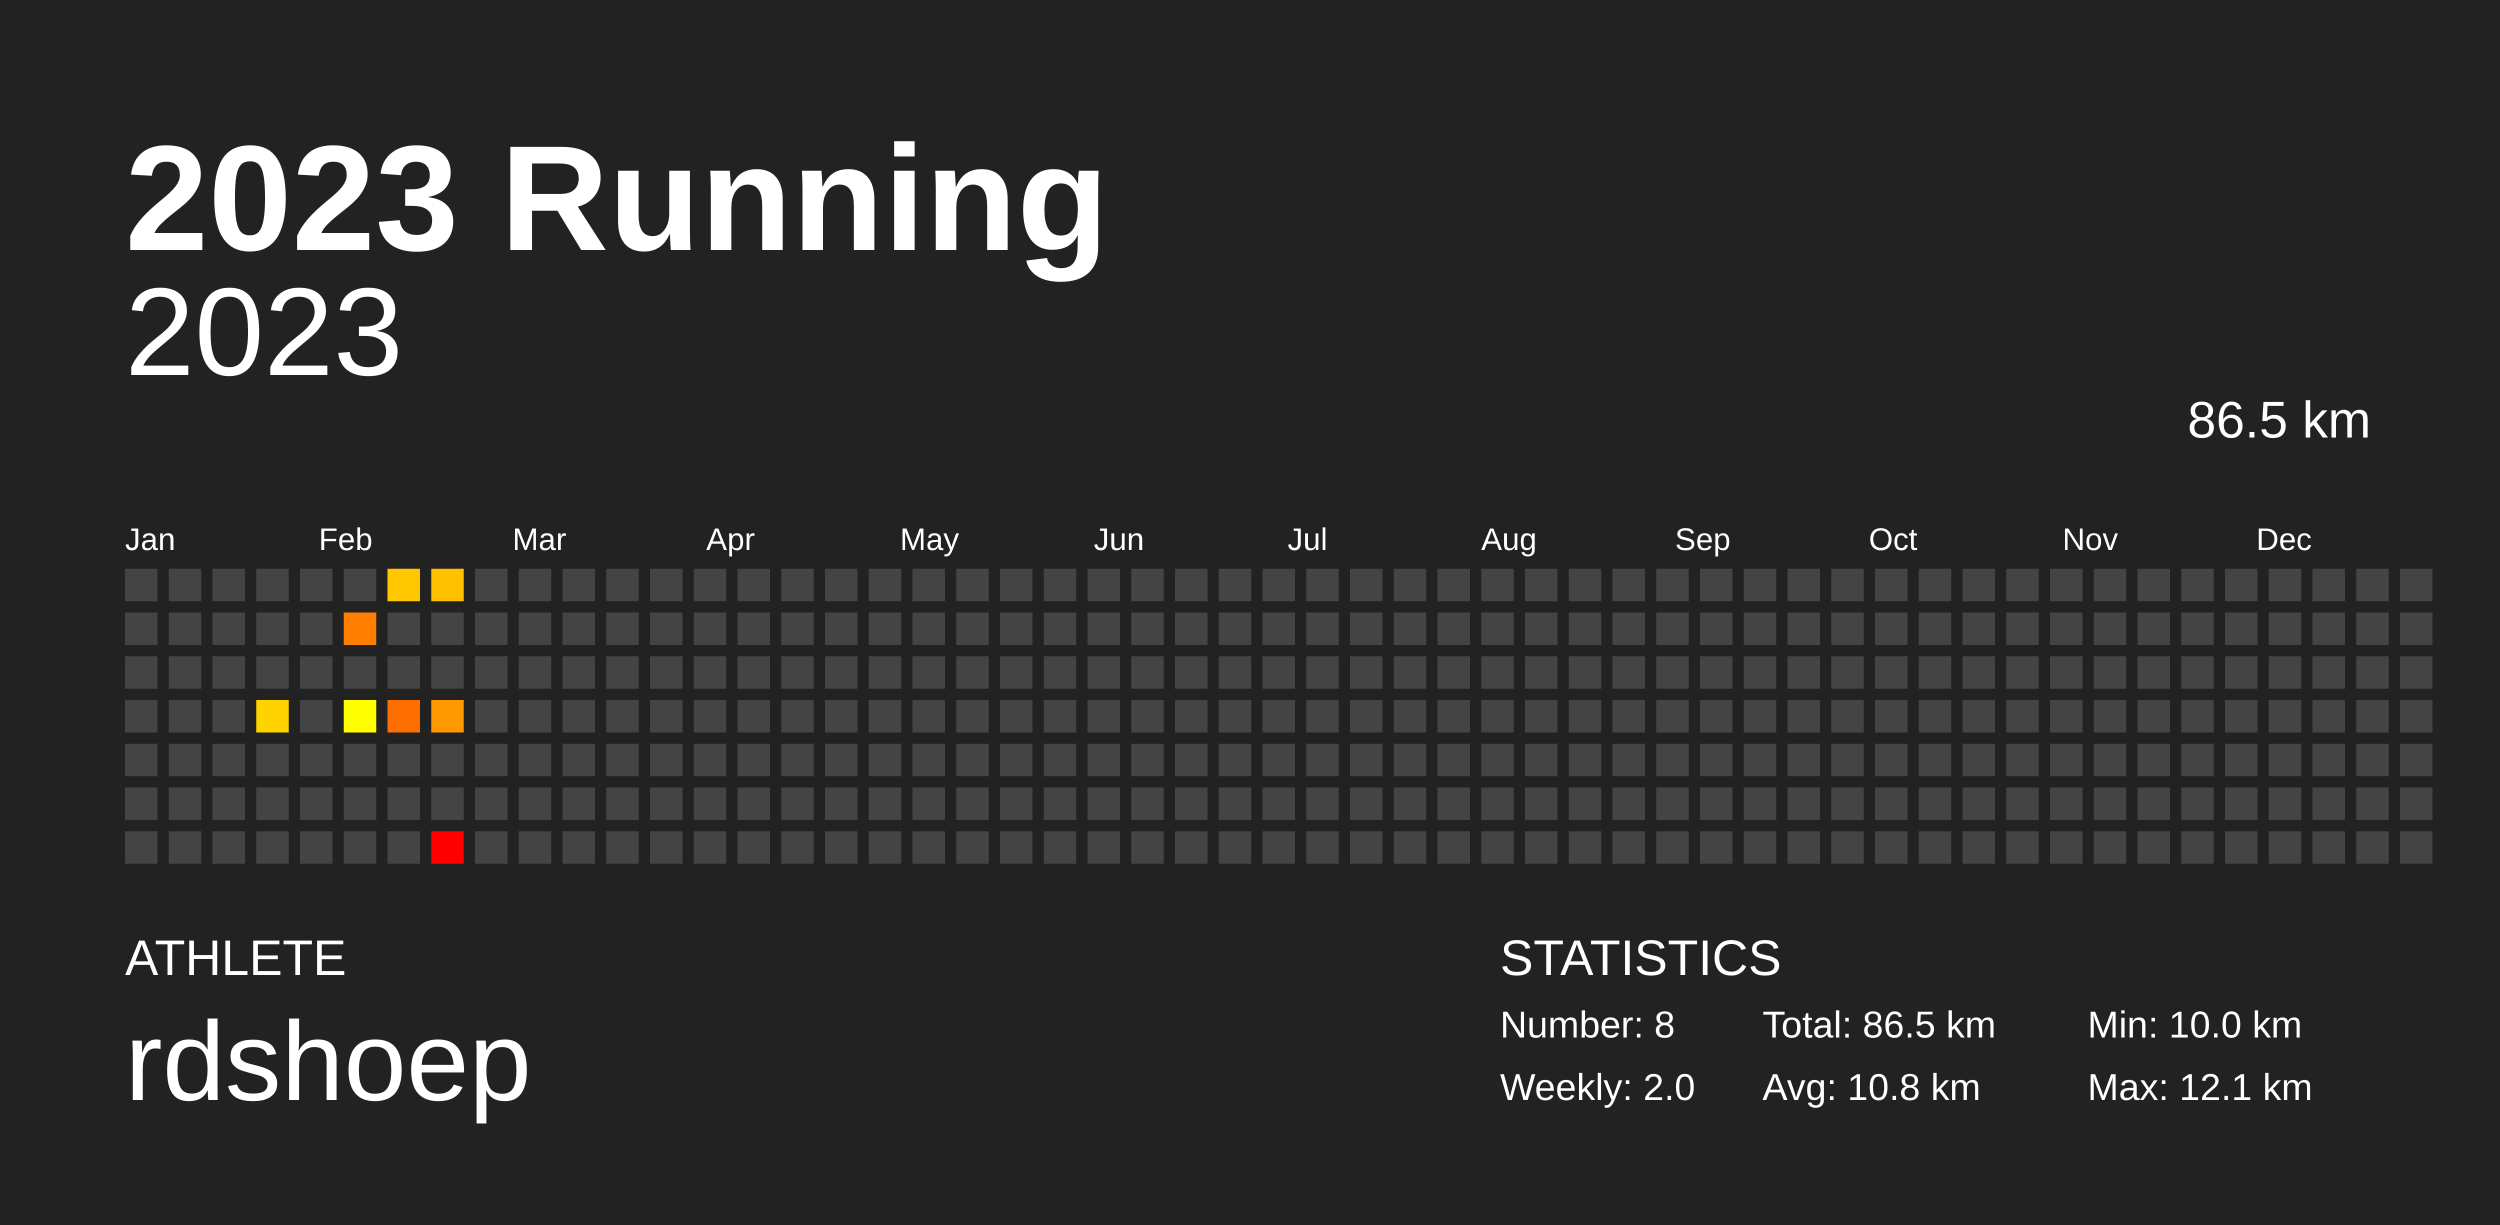
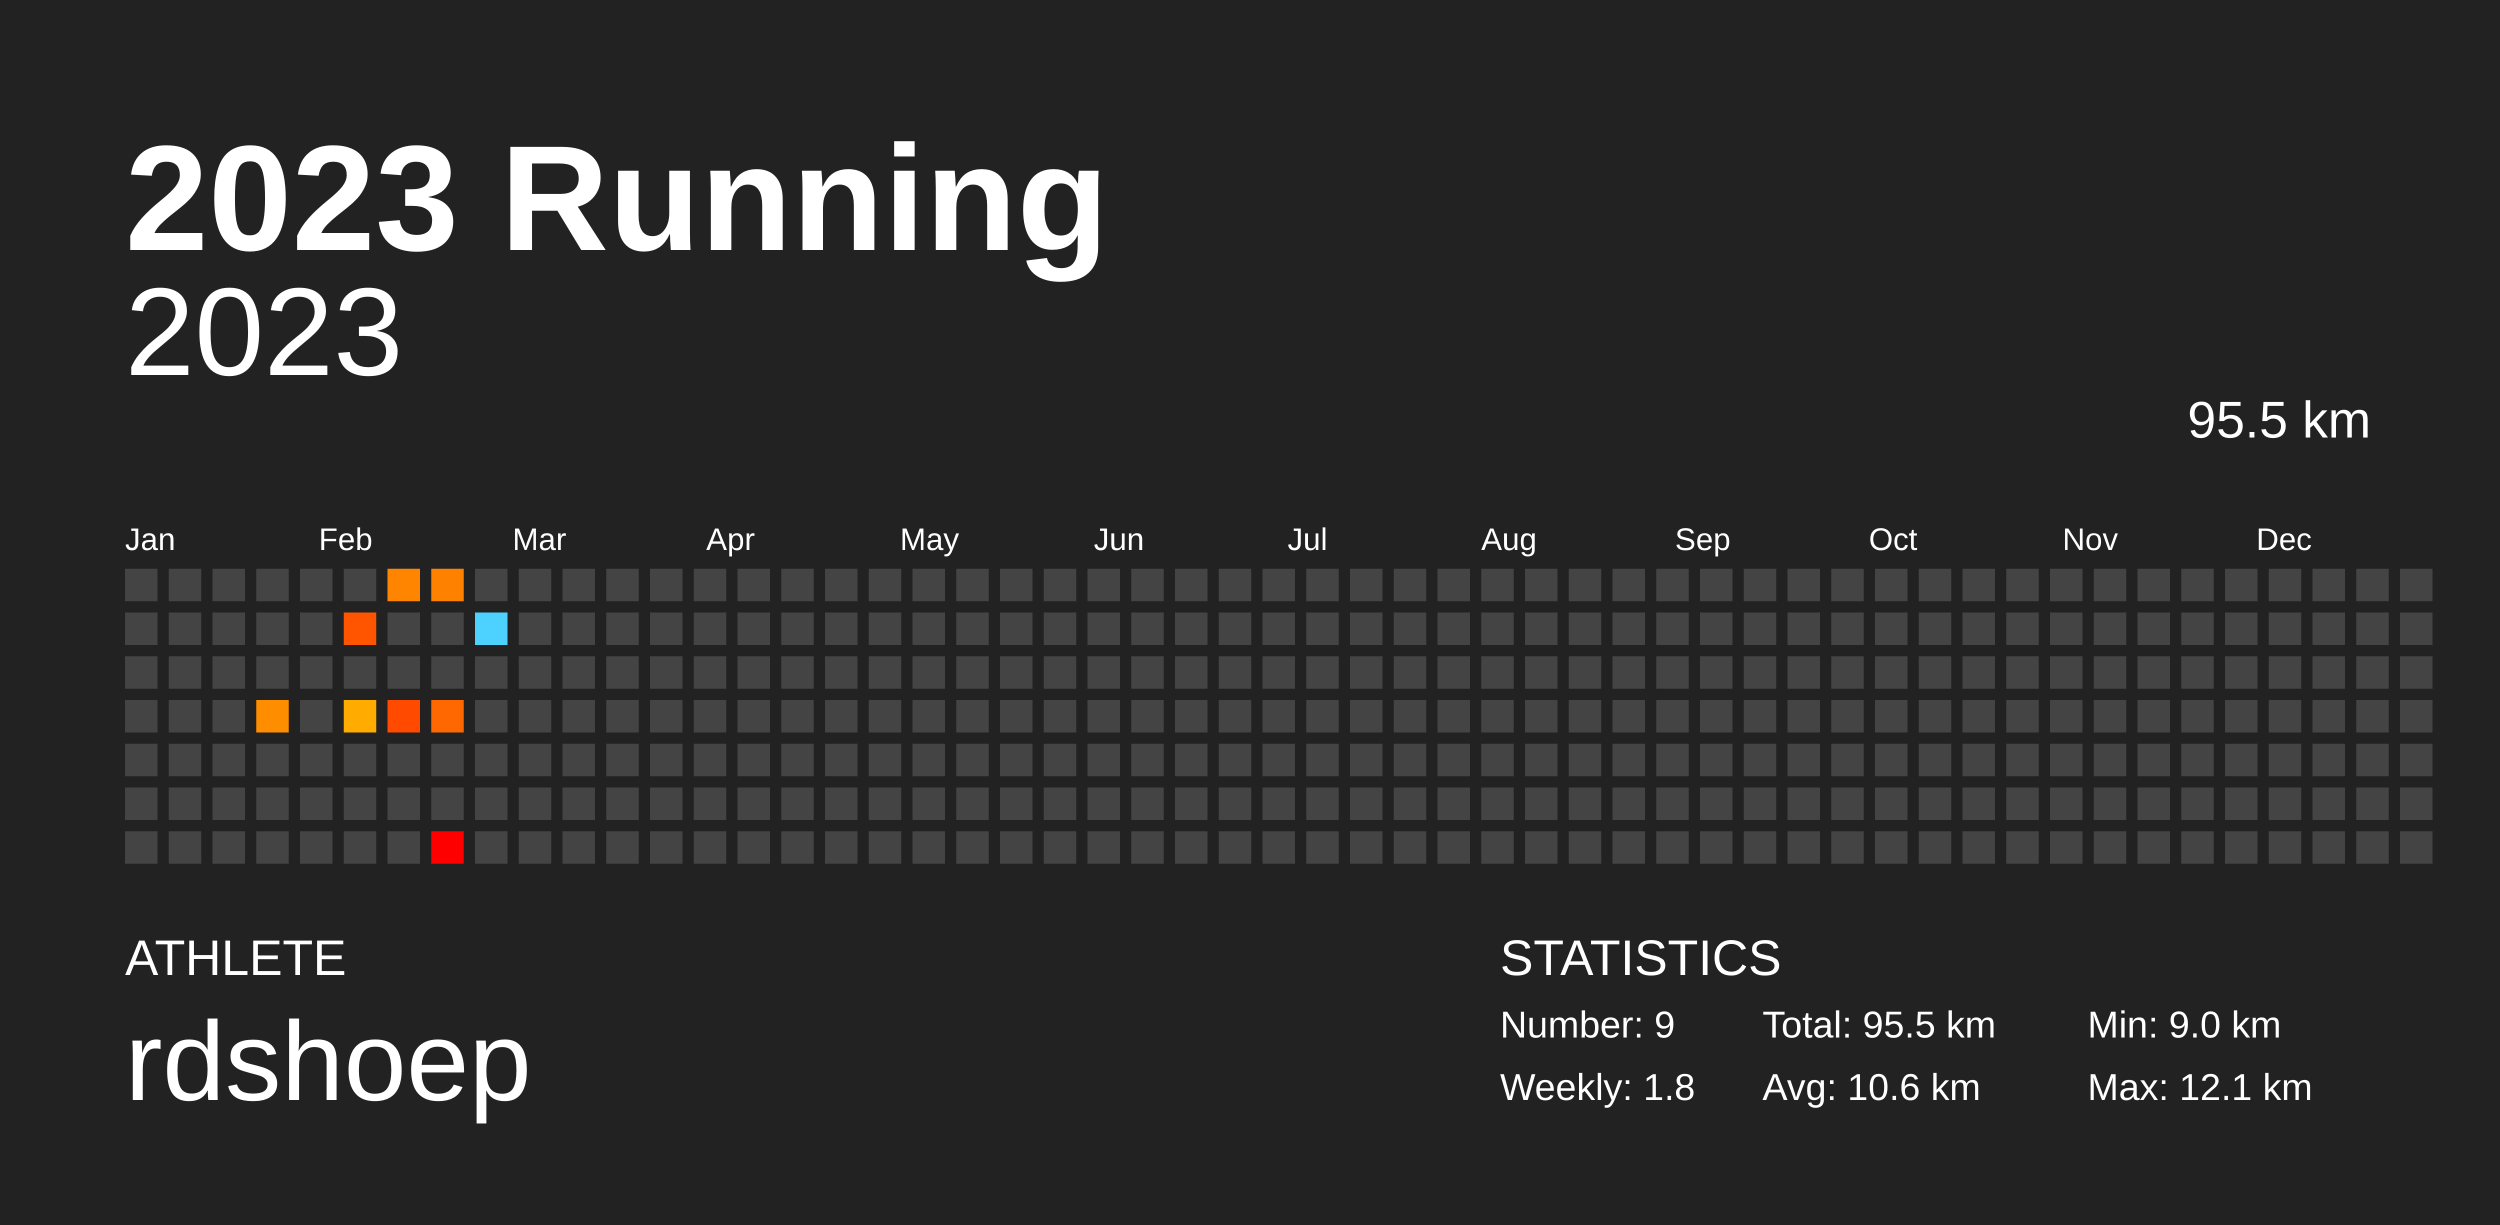
<svg xmlns="http://www.w3.org/2000/svg" baseProfile="full" height="98mm" version="1.1" viewBox="0,0,200,98" width="200mm">
  <defs />
  <rect fill="#222222" height="98" width="200" x="0" y="0" />
  <text fill="#FFFFFF" style="font-size:12px; font-family:Arial; font-weight:bold;" x="10" y="20">2023 Running</text>
  <text fill="#FFFFFF" style="font-size:4px; font-family:Arial" x="10" y="78">ATHLETE</text>
  <text fill="#FFFFFF" style="font-size:9px; font-family:Arial" x="10" y="88">rdshoep</text>
  <text fill="#FFFFFF" style="font-size:4px; font-family:Arial" x="120" y="78">STATISTICS</text>
-   <text fill="#FFFFFF" style="font-size:3px; font-family:Arial" x="120" y="83">Number: 8</text>
-   <text fill="#FFFFFF" style="font-size:3px; font-family:Arial" x="120" y="88">Weekly: 2.0</text>
-   <text fill="#FFFFFF" style="font-size:3px; font-family:Arial" x="141" y="83">Total: 86.5 km</text>
-   <text fill="#FFFFFF" style="font-size:3px; font-family:Arial" x="141" y="88">Avg: 10.8 km</text>
-   <text fill="#FFFFFF" style="font-size:3px; font-family:Arial" x="167" y="83">Min: 10.0 km</text>
+   <text fill="#FFFFFF" style="font-size:3px; font-family:Arial" x="120" y="83">Number: 9</text>
+   <text fill="#FFFFFF" style="font-size:3px; font-family:Arial" x="120" y="88">Weekly: 1.8</text>
+   <text fill="#FFFFFF" style="font-size:3px; font-family:Arial" x="141" y="83">Total: 95.5 km</text>
+   <text fill="#FFFFFF" style="font-size:3px; font-family:Arial" x="141" y="88">Avg: 10.6 km</text>
+   <text fill="#FFFFFF" style="font-size:3px; font-family:Arial" x="167" y="83">Min: 9.0 km</text>
  <text fill="#FFFFFF" style="font-size:3px; font-family:Arial" x="167" y="88">Max: 12.1 km</text>
  <text alignment-baseline="hanging" fill="#FFFFFF" style="font-size:10.0px; font-family:Arial;" x="10" y="30">2023</text>
-   <text alignment-baseline="hanging" fill="#FFFFFF" style="font-size:4.125px; font-family:Arial;" x="175" y="35">86.5 km</text>
+   <text alignment-baseline="hanging" fill="#FFFFFF" style="font-size:4.125px; font-family:Arial;" x="175" y="35">95.5 km</text>
  <text fill="#FFFFFF" style="font-size:2.5px; font-family:Arial" x="10.0" y="44">Jan</text>
  <text fill="#FFFFFF" style="font-size:2.5px; font-family:Arial" x="25.5" y="44">Feb</text>
  <text fill="#FFFFFF" style="font-size:2.5px; font-family:Arial" x="41.0" y="44">Mar</text>
  <text fill="#FFFFFF" style="font-size:2.5px; font-family:Arial" x="56.5" y="44">Apr</text>
  <text fill="#FFFFFF" style="font-size:2.5px; font-family:Arial" x="72.0" y="44">May</text>
  <text fill="#FFFFFF" style="font-size:2.5px; font-family:Arial" x="87.5" y="44">Jun</text>
  <text fill="#FFFFFF" style="font-size:2.5px; font-family:Arial" x="103.0" y="44">Jul</text>
  <text fill="#FFFFFF" style="font-size:2.5px; font-family:Arial" x="118.5" y="44">Aug</text>
  <text fill="#FFFFFF" style="font-size:2.5px; font-family:Arial" x="134.0" y="44">Sep</text>
  <text fill="#FFFFFF" style="font-size:2.5px; font-family:Arial" x="149.5" y="44">Oct</text>
  <text fill="#FFFFFF" style="font-size:2.5px; font-family:Arial" x="165.0" y="44">Nov</text>
  <text fill="#FFFFFF" style="font-size:2.5px; font-family:Arial" x="180.5" y="44">Dec</text>
  <rect fill="#444444" height="2.6" width="2.6" x="10.0" y="45.5" />
  <rect fill="#444444" height="2.6" width="2.6" x="10.0" y="49.0" />
  <rect fill="#444444" height="2.6" width="2.6" x="10.0" y="52.5" />
  <rect fill="#444444" height="2.6" width="2.6" x="10.0" y="56.0" />
  <rect fill="#444444" height="2.6" width="2.6" x="10.0" y="59.5" />
  <rect fill="#444444" height="2.6" width="2.6" x="10.0" y="63.0" />
  <rect fill="#444444" height="2.6" width="2.6" x="10.0" y="66.5" />
  <rect fill="#444444" height="2.6" width="2.6" x="13.5" y="45.5" />
  <rect fill="#444444" height="2.6" width="2.6" x="13.5" y="49.0" />
  <rect fill="#444444" height="2.6" width="2.6" x="13.5" y="52.5" />
  <rect fill="#444444" height="2.6" width="2.6" x="13.5" y="56.0" />
  <rect fill="#444444" height="2.6" width="2.6" x="13.5" y="59.5" />
  <rect fill="#444444" height="2.6" width="2.6" x="13.5" y="63.0" />
  <rect fill="#444444" height="2.6" width="2.6" x="13.5" y="66.5" />
  <rect fill="#444444" height="2.6" width="2.6" x="17.0" y="45.5" />
  <rect fill="#444444" height="2.6" width="2.6" x="17.0" y="49.0" />
  <rect fill="#444444" height="2.6" width="2.6" x="17.0" y="52.5" />
  <rect fill="#444444" height="2.6" width="2.6" x="17.0" y="56.0" />
  <rect fill="#444444" height="2.6" width="2.6" x="17.0" y="59.5" />
  <rect fill="#444444" height="2.6" width="2.6" x="17.0" y="63.0" />
  <rect fill="#444444" height="2.6" width="2.6" x="17.0" y="66.5" />
  <rect fill="#444444" height="2.6" width="2.6" x="20.5" y="45.5" />
  <rect fill="#444444" height="2.6" width="2.6" x="20.5" y="49.0" />
  <rect fill="#444444" height="2.6" width="2.6" x="20.5" y="52.5" />
-   <rect fill="#ffd300" height="2.6" width="2.6" x="20.5" y="56.0" />
+   <rect fill="#ff8d00" height="2.6" width="2.6" x="20.5" y="56.0" />
  <rect fill="#444444" height="2.6" width="2.6" x="20.5" y="59.5" />
  <rect fill="#444444" height="2.6" width="2.6" x="20.5" y="63.0" />
  <rect fill="#444444" height="2.6" width="2.6" x="20.5" y="66.5" />
  <rect fill="#444444" height="2.6" width="2.6" x="24.0" y="45.5" />
  <rect fill="#444444" height="2.6" width="2.6" x="24.0" y="49.0" />
  <rect fill="#444444" height="2.6" width="2.6" x="24.0" y="52.5" />
  <rect fill="#444444" height="2.6" width="2.6" x="24.0" y="56.0" />
  <rect fill="#444444" height="2.6" width="2.6" x="24.0" y="59.5" />
  <rect fill="#444444" height="2.6" width="2.6" x="24.0" y="63.0" />
  <rect fill="#444444" height="2.6" width="2.6" x="24.0" y="66.5" />
  <rect fill="#444444" height="2.6" width="2.6" x="27.5" y="45.5" />
-   <rect fill="#ff7e00" height="2.6" width="2.6" x="27.5" y="49.0" />
+   <rect fill="#ff5400" height="2.6" width="2.6" x="27.5" y="49.0" />
  <rect fill="#444444" height="2.6" width="2.6" x="27.5" y="52.5" />
-   <rect fill="#ffff00" height="2.6" width="2.6" x="27.5" y="56.0" />
+   <rect fill="#ffab00" height="2.6" width="2.6" x="27.5" y="56.0" />
  <rect fill="#444444" height="2.6" width="2.6" x="27.5" y="59.5" />
  <rect fill="#444444" height="2.6" width="2.6" x="27.5" y="63.0" />
  <rect fill="#444444" height="2.6" width="2.6" x="27.5" y="66.5" />
-   <rect fill="#ffc700" height="2.6" width="2.6" x="31.0" y="45.5" />
+   <rect fill="#ff8500" height="2.6" width="2.6" x="31.0" y="45.5" />
  <rect fill="#444444" height="2.6" width="2.6" x="31.0" y="49.0" />
  <rect fill="#444444" height="2.6" width="2.6" x="31.0" y="52.5" />
-   <rect fill="#ff6f00" height="2.6" width="2.6" x="31.0" y="56.0" />
+   <rect fill="#ff4a00" height="2.6" width="2.6" x="31.0" y="56.0" />
  <rect fill="#444444" height="2.6" width="2.6" x="31.0" y="59.5" />
  <rect fill="#444444" height="2.6" width="2.6" x="31.0" y="63.0" />
  <rect fill="#444444" height="2.6" width="2.6" x="31.0" y="66.5" />
-   <rect fill="#ffc100" height="2.6" width="2.6" x="34.5" y="45.5" />
+   <rect fill="#ff8100" height="2.6" width="2.6" x="34.5" y="45.5" />
  <rect fill="#444444" height="2.6" width="2.6" x="34.5" y="49.0" />
  <rect fill="#444444" height="2.6" width="2.6" x="34.5" y="52.5" />
-   <rect fill="#ff9900" height="2.6" width="2.6" x="34.5" y="56.0" />
+   <rect fill="#ff6700" height="2.6" width="2.6" x="34.5" y="56.0" />
  <rect fill="#444444" height="2.6" width="2.6" x="34.5" y="59.5" />
  <rect fill="#444444" height="2.6" width="2.6" x="34.5" y="63.0" />
  <rect fill="#ff0000" height="2.6" width="2.6" x="34.5" y="66.5" />
  <rect fill="#444444" height="2.6" width="2.6" x="38.0" y="45.5" />
-   <rect fill="#444444" height="2.6" width="2.6" x="38.0" y="49.0" />
+   <rect fill="#4dd2ff" height="2.6" width="2.6" x="38.0" y="49.0" />
  <rect fill="#444444" height="2.6" width="2.6" x="38.0" y="52.5" />
  <rect fill="#444444" height="2.6" width="2.6" x="38.0" y="56.0" />
  <rect fill="#444444" height="2.6" width="2.6" x="38.0" y="59.5" />
  <rect fill="#444444" height="2.6" width="2.6" x="38.0" y="63.0" />
  <rect fill="#444444" height="2.6" width="2.6" x="38.0" y="66.5" />
  <rect fill="#444444" height="2.6" width="2.6" x="41.5" y="45.5" />
  <rect fill="#444444" height="2.6" width="2.6" x="41.5" y="49.0" />
  <rect fill="#444444" height="2.6" width="2.6" x="41.5" y="52.5" />
  <rect fill="#444444" height="2.6" width="2.6" x="41.5" y="56.0" />
  <rect fill="#444444" height="2.6" width="2.6" x="41.5" y="59.5" />
  <rect fill="#444444" height="2.6" width="2.6" x="41.5" y="63.0" />
  <rect fill="#444444" height="2.6" width="2.6" x="41.5" y="66.5" />
  <rect fill="#444444" height="2.6" width="2.6" x="45.0" y="45.5" />
  <rect fill="#444444" height="2.6" width="2.6" x="45.0" y="49.0" />
  <rect fill="#444444" height="2.6" width="2.6" x="45.0" y="52.5" />
  <rect fill="#444444" height="2.6" width="2.6" x="45.0" y="56.0" />
  <rect fill="#444444" height="2.6" width="2.6" x="45.0" y="59.5" />
  <rect fill="#444444" height="2.6" width="2.6" x="45.0" y="63.0" />
  <rect fill="#444444" height="2.6" width="2.6" x="45.0" y="66.5" />
  <rect fill="#444444" height="2.6" width="2.6" x="48.5" y="45.5" />
  <rect fill="#444444" height="2.6" width="2.6" x="48.5" y="49.0" />
  <rect fill="#444444" height="2.6" width="2.6" x="48.5" y="52.5" />
  <rect fill="#444444" height="2.6" width="2.6" x="48.5" y="56.0" />
  <rect fill="#444444" height="2.6" width="2.6" x="48.5" y="59.5" />
  <rect fill="#444444" height="2.6" width="2.6" x="48.5" y="63.0" />
  <rect fill="#444444" height="2.6" width="2.6" x="48.5" y="66.5" />
  <rect fill="#444444" height="2.6" width="2.6" x="52.0" y="45.5" />
  <rect fill="#444444" height="2.6" width="2.6" x="52.0" y="49.0" />
  <rect fill="#444444" height="2.6" width="2.6" x="52.0" y="52.5" />
  <rect fill="#444444" height="2.6" width="2.6" x="52.0" y="56.0" />
  <rect fill="#444444" height="2.6" width="2.6" x="52.0" y="59.5" />
  <rect fill="#444444" height="2.6" width="2.6" x="52.0" y="63.0" />
  <rect fill="#444444" height="2.6" width="2.6" x="52.0" y="66.5" />
  <rect fill="#444444" height="2.6" width="2.6" x="55.5" y="45.5" />
  <rect fill="#444444" height="2.6" width="2.6" x="55.5" y="49.0" />
  <rect fill="#444444" height="2.6" width="2.6" x="55.5" y="52.5" />
  <rect fill="#444444" height="2.6" width="2.6" x="55.5" y="56.0" />
  <rect fill="#444444" height="2.6" width="2.6" x="55.5" y="59.5" />
  <rect fill="#444444" height="2.6" width="2.6" x="55.5" y="63.0" />
  <rect fill="#444444" height="2.6" width="2.6" x="55.5" y="66.5" />
  <rect fill="#444444" height="2.6" width="2.6" x="59.0" y="45.5" />
  <rect fill="#444444" height="2.6" width="2.6" x="59.0" y="49.0" />
  <rect fill="#444444" height="2.6" width="2.6" x="59.0" y="52.5" />
  <rect fill="#444444" height="2.6" width="2.6" x="59.0" y="56.0" />
  <rect fill="#444444" height="2.6" width="2.6" x="59.0" y="59.5" />
  <rect fill="#444444" height="2.6" width="2.6" x="59.0" y="63.0" />
  <rect fill="#444444" height="2.6" width="2.6" x="59.0" y="66.5" />
  <rect fill="#444444" height="2.6" width="2.6" x="62.5" y="45.5" />
  <rect fill="#444444" height="2.6" width="2.6" x="62.5" y="49.0" />
  <rect fill="#444444" height="2.6" width="2.6" x="62.5" y="52.5" />
  <rect fill="#444444" height="2.6" width="2.6" x="62.5" y="56.0" />
  <rect fill="#444444" height="2.6" width="2.6" x="62.5" y="59.5" />
  <rect fill="#444444" height="2.6" width="2.6" x="62.5" y="63.0" />
  <rect fill="#444444" height="2.6" width="2.6" x="62.5" y="66.5" />
  <rect fill="#444444" height="2.6" width="2.6" x="66.0" y="45.5" />
  <rect fill="#444444" height="2.6" width="2.6" x="66.0" y="49.0" />
  <rect fill="#444444" height="2.6" width="2.6" x="66.0" y="52.5" />
  <rect fill="#444444" height="2.6" width="2.6" x="66.0" y="56.0" />
  <rect fill="#444444" height="2.6" width="2.6" x="66.0" y="59.5" />
  <rect fill="#444444" height="2.6" width="2.6" x="66.0" y="63.0" />
  <rect fill="#444444" height="2.6" width="2.6" x="66.0" y="66.5" />
  <rect fill="#444444" height="2.6" width="2.6" x="69.5" y="45.5" />
  <rect fill="#444444" height="2.6" width="2.6" x="69.5" y="49.0" />
  <rect fill="#444444" height="2.6" width="2.6" x="69.5" y="52.5" />
  <rect fill="#444444" height="2.6" width="2.6" x="69.5" y="56.0" />
  <rect fill="#444444" height="2.6" width="2.6" x="69.5" y="59.5" />
  <rect fill="#444444" height="2.6" width="2.6" x="69.5" y="63.0" />
  <rect fill="#444444" height="2.6" width="2.6" x="69.5" y="66.5" />
  <rect fill="#444444" height="2.6" width="2.6" x="73.0" y="45.5" />
  <rect fill="#444444" height="2.6" width="2.6" x="73.0" y="49.0" />
  <rect fill="#444444" height="2.6" width="2.6" x="73.0" y="52.5" />
  <rect fill="#444444" height="2.6" width="2.6" x="73.0" y="56.0" />
  <rect fill="#444444" height="2.6" width="2.6" x="73.0" y="59.5" />
  <rect fill="#444444" height="2.6" width="2.6" x="73.0" y="63.0" />
  <rect fill="#444444" height="2.6" width="2.6" x="73.0" y="66.5" />
  <rect fill="#444444" height="2.6" width="2.6" x="76.5" y="45.5" />
  <rect fill="#444444" height="2.6" width="2.6" x="76.5" y="49.0" />
  <rect fill="#444444" height="2.6" width="2.6" x="76.5" y="52.5" />
  <rect fill="#444444" height="2.6" width="2.6" x="76.5" y="56.0" />
  <rect fill="#444444" height="2.6" width="2.6" x="76.5" y="59.5" />
  <rect fill="#444444" height="2.6" width="2.6" x="76.5" y="63.0" />
  <rect fill="#444444" height="2.6" width="2.6" x="76.5" y="66.5" />
  <rect fill="#444444" height="2.6" width="2.6" x="80.0" y="45.5" />
  <rect fill="#444444" height="2.6" width="2.6" x="80.0" y="49.0" />
  <rect fill="#444444" height="2.6" width="2.6" x="80.0" y="52.5" />
  <rect fill="#444444" height="2.6" width="2.6" x="80.0" y="56.0" />
  <rect fill="#444444" height="2.6" width="2.6" x="80.0" y="59.5" />
  <rect fill="#444444" height="2.6" width="2.6" x="80.0" y="63.0" />
  <rect fill="#444444" height="2.6" width="2.6" x="80.0" y="66.5" />
  <rect fill="#444444" height="2.6" width="2.6" x="83.5" y="45.5" />
  <rect fill="#444444" height="2.6" width="2.6" x="83.5" y="49.0" />
  <rect fill="#444444" height="2.6" width="2.6" x="83.5" y="52.5" />
  <rect fill="#444444" height="2.6" width="2.6" x="83.5" y="56.0" />
  <rect fill="#444444" height="2.6" width="2.6" x="83.5" y="59.5" />
  <rect fill="#444444" height="2.6" width="2.6" x="83.5" y="63.0" />
  <rect fill="#444444" height="2.6" width="2.6" x="83.5" y="66.5" />
  <rect fill="#444444" height="2.6" width="2.6" x="87.0" y="45.5" />
  <rect fill="#444444" height="2.6" width="2.6" x="87.0" y="49.0" />
  <rect fill="#444444" height="2.6" width="2.6" x="87.0" y="52.5" />
  <rect fill="#444444" height="2.6" width="2.6" x="87.0" y="56.0" />
  <rect fill="#444444" height="2.6" width="2.6" x="87.0" y="59.5" />
  <rect fill="#444444" height="2.6" width="2.6" x="87.0" y="63.0" />
  <rect fill="#444444" height="2.6" width="2.6" x="87.0" y="66.5" />
  <rect fill="#444444" height="2.6" width="2.6" x="90.5" y="45.5" />
  <rect fill="#444444" height="2.6" width="2.6" x="90.5" y="49.0" />
  <rect fill="#444444" height="2.6" width="2.6" x="90.5" y="52.5" />
  <rect fill="#444444" height="2.6" width="2.6" x="90.5" y="56.0" />
  <rect fill="#444444" height="2.6" width="2.6" x="90.5" y="59.5" />
  <rect fill="#444444" height="2.6" width="2.6" x="90.5" y="63.0" />
  <rect fill="#444444" height="2.6" width="2.6" x="90.5" y="66.5" />
  <rect fill="#444444" height="2.6" width="2.6" x="94.0" y="45.5" />
  <rect fill="#444444" height="2.6" width="2.6" x="94.0" y="49.0" />
  <rect fill="#444444" height="2.6" width="2.6" x="94.0" y="52.5" />
  <rect fill="#444444" height="2.6" width="2.6" x="94.0" y="56.0" />
  <rect fill="#444444" height="2.6" width="2.6" x="94.0" y="59.5" />
  <rect fill="#444444" height="2.6" width="2.6" x="94.0" y="63.0" />
  <rect fill="#444444" height="2.6" width="2.6" x="94.0" y="66.5" />
  <rect fill="#444444" height="2.6" width="2.6" x="97.5" y="45.5" />
  <rect fill="#444444" height="2.6" width="2.6" x="97.5" y="49.0" />
  <rect fill="#444444" height="2.6" width="2.6" x="97.5" y="52.5" />
  <rect fill="#444444" height="2.6" width="2.6" x="97.5" y="56.0" />
  <rect fill="#444444" height="2.6" width="2.6" x="97.5" y="59.5" />
  <rect fill="#444444" height="2.6" width="2.6" x="97.5" y="63.0" />
  <rect fill="#444444" height="2.6" width="2.6" x="97.5" y="66.5" />
  <rect fill="#444444" height="2.6" width="2.6" x="101.0" y="45.5" />
  <rect fill="#444444" height="2.6" width="2.6" x="101.0" y="49.0" />
  <rect fill="#444444" height="2.6" width="2.6" x="101.0" y="52.5" />
  <rect fill="#444444" height="2.6" width="2.6" x="101.0" y="56.0" />
  <rect fill="#444444" height="2.6" width="2.6" x="101.0" y="59.5" />
  <rect fill="#444444" height="2.6" width="2.6" x="101.0" y="63.0" />
  <rect fill="#444444" height="2.6" width="2.6" x="101.0" y="66.5" />
  <rect fill="#444444" height="2.6" width="2.6" x="104.5" y="45.5" />
  <rect fill="#444444" height="2.6" width="2.6" x="104.5" y="49.0" />
  <rect fill="#444444" height="2.6" width="2.6" x="104.5" y="52.5" />
  <rect fill="#444444" height="2.6" width="2.6" x="104.5" y="56.0" />
  <rect fill="#444444" height="2.6" width="2.6" x="104.5" y="59.5" />
  <rect fill="#444444" height="2.6" width="2.6" x="104.5" y="63.0" />
  <rect fill="#444444" height="2.6" width="2.6" x="104.5" y="66.5" />
  <rect fill="#444444" height="2.6" width="2.6" x="108.0" y="45.5" />
  <rect fill="#444444" height="2.6" width="2.6" x="108.0" y="49.0" />
  <rect fill="#444444" height="2.6" width="2.6" x="108.0" y="52.5" />
  <rect fill="#444444" height="2.6" width="2.6" x="108.0" y="56.0" />
  <rect fill="#444444" height="2.6" width="2.6" x="108.0" y="59.5" />
  <rect fill="#444444" height="2.6" width="2.6" x="108.0" y="63.0" />
  <rect fill="#444444" height="2.6" width="2.6" x="108.0" y="66.5" />
  <rect fill="#444444" height="2.6" width="2.6" x="111.5" y="45.5" />
  <rect fill="#444444" height="2.6" width="2.6" x="111.5" y="49.0" />
  <rect fill="#444444" height="2.6" width="2.6" x="111.5" y="52.5" />
  <rect fill="#444444" height="2.6" width="2.6" x="111.5" y="56.0" />
  <rect fill="#444444" height="2.6" width="2.6" x="111.5" y="59.5" />
  <rect fill="#444444" height="2.6" width="2.6" x="111.5" y="63.0" />
  <rect fill="#444444" height="2.6" width="2.6" x="111.5" y="66.5" />
  <rect fill="#444444" height="2.6" width="2.6" x="115.0" y="45.5" />
  <rect fill="#444444" height="2.6" width="2.6" x="115.0" y="49.0" />
  <rect fill="#444444" height="2.6" width="2.6" x="115.0" y="52.5" />
  <rect fill="#444444" height="2.6" width="2.6" x="115.0" y="56.0" />
  <rect fill="#444444" height="2.6" width="2.6" x="115.0" y="59.5" />
  <rect fill="#444444" height="2.6" width="2.6" x="115.0" y="63.0" />
  <rect fill="#444444" height="2.6" width="2.6" x="115.0" y="66.5" />
  <rect fill="#444444" height="2.6" width="2.6" x="118.5" y="45.5" />
  <rect fill="#444444" height="2.6" width="2.6" x="118.5" y="49.0" />
  <rect fill="#444444" height="2.6" width="2.6" x="118.5" y="52.5" />
  <rect fill="#444444" height="2.6" width="2.6" x="118.5" y="56.0" />
  <rect fill="#444444" height="2.6" width="2.6" x="118.5" y="59.5" />
  <rect fill="#444444" height="2.6" width="2.6" x="118.5" y="63.0" />
  <rect fill="#444444" height="2.6" width="2.6" x="118.5" y="66.5" />
  <rect fill="#444444" height="2.6" width="2.6" x="122.0" y="45.5" />
  <rect fill="#444444" height="2.6" width="2.6" x="122.0" y="49.0" />
  <rect fill="#444444" height="2.6" width="2.6" x="122.0" y="52.5" />
  <rect fill="#444444" height="2.6" width="2.6" x="122.0" y="56.0" />
  <rect fill="#444444" height="2.6" width="2.6" x="122.0" y="59.5" />
  <rect fill="#444444" height="2.6" width="2.6" x="122.0" y="63.0" />
  <rect fill="#444444" height="2.6" width="2.6" x="122.0" y="66.5" />
  <rect fill="#444444" height="2.6" width="2.6" x="125.5" y="45.5" />
  <rect fill="#444444" height="2.6" width="2.6" x="125.5" y="49.0" />
  <rect fill="#444444" height="2.6" width="2.6" x="125.5" y="52.5" />
  <rect fill="#444444" height="2.6" width="2.6" x="125.5" y="56.0" />
  <rect fill="#444444" height="2.6" width="2.6" x="125.5" y="59.5" />
  <rect fill="#444444" height="2.6" width="2.6" x="125.5" y="63.0" />
  <rect fill="#444444" height="2.6" width="2.6" x="125.5" y="66.5" />
  <rect fill="#444444" height="2.6" width="2.6" x="129.0" y="45.5" />
  <rect fill="#444444" height="2.6" width="2.6" x="129.0" y="49.0" />
  <rect fill="#444444" height="2.6" width="2.6" x="129.0" y="52.5" />
  <rect fill="#444444" height="2.6" width="2.6" x="129.0" y="56.0" />
  <rect fill="#444444" height="2.6" width="2.6" x="129.0" y="59.5" />
  <rect fill="#444444" height="2.6" width="2.6" x="129.0" y="63.0" />
  <rect fill="#444444" height="2.6" width="2.6" x="129.0" y="66.5" />
  <rect fill="#444444" height="2.6" width="2.6" x="132.5" y="45.5" />
  <rect fill="#444444" height="2.6" width="2.6" x="132.5" y="49.0" />
  <rect fill="#444444" height="2.6" width="2.6" x="132.5" y="52.5" />
  <rect fill="#444444" height="2.6" width="2.6" x="132.5" y="56.0" />
  <rect fill="#444444" height="2.6" width="2.6" x="132.5" y="59.5" />
  <rect fill="#444444" height="2.6" width="2.6" x="132.5" y="63.0" />
  <rect fill="#444444" height="2.6" width="2.6" x="132.5" y="66.5" />
  <rect fill="#444444" height="2.6" width="2.6" x="136.0" y="45.5" />
  <rect fill="#444444" height="2.6" width="2.6" x="136.0" y="49.0" />
  <rect fill="#444444" height="2.6" width="2.6" x="136.0" y="52.5" />
  <rect fill="#444444" height="2.6" width="2.6" x="136.0" y="56.0" />
  <rect fill="#444444" height="2.6" width="2.6" x="136.0" y="59.5" />
  <rect fill="#444444" height="2.6" width="2.6" x="136.0" y="63.0" />
  <rect fill="#444444" height="2.6" width="2.6" x="136.0" y="66.5" />
  <rect fill="#444444" height="2.6" width="2.6" x="139.5" y="45.5" />
  <rect fill="#444444" height="2.6" width="2.6" x="139.5" y="49.0" />
  <rect fill="#444444" height="2.6" width="2.6" x="139.5" y="52.5" />
  <rect fill="#444444" height="2.6" width="2.6" x="139.5" y="56.0" />
  <rect fill="#444444" height="2.6" width="2.6" x="139.5" y="59.5" />
  <rect fill="#444444" height="2.6" width="2.6" x="139.5" y="63.0" />
  <rect fill="#444444" height="2.6" width="2.6" x="139.5" y="66.5" />
  <rect fill="#444444" height="2.6" width="2.6" x="143.0" y="45.5" />
  <rect fill="#444444" height="2.6" width="2.6" x="143.0" y="49.0" />
  <rect fill="#444444" height="2.6" width="2.6" x="143.0" y="52.5" />
  <rect fill="#444444" height="2.6" width="2.6" x="143.0" y="56.0" />
  <rect fill="#444444" height="2.6" width="2.6" x="143.0" y="59.5" />
  <rect fill="#444444" height="2.6" width="2.6" x="143.0" y="63.0" />
  <rect fill="#444444" height="2.6" width="2.6" x="143.0" y="66.5" />
  <rect fill="#444444" height="2.6" width="2.6" x="146.5" y="45.5" />
  <rect fill="#444444" height="2.6" width="2.6" x="146.5" y="49.0" />
  <rect fill="#444444" height="2.6" width="2.6" x="146.5" y="52.5" />
  <rect fill="#444444" height="2.6" width="2.6" x="146.5" y="56.0" />
  <rect fill="#444444" height="2.6" width="2.6" x="146.5" y="59.5" />
  <rect fill="#444444" height="2.6" width="2.6" x="146.5" y="63.0" />
  <rect fill="#444444" height="2.6" width="2.6" x="146.5" y="66.5" />
  <rect fill="#444444" height="2.6" width="2.6" x="150.0" y="45.5" />
  <rect fill="#444444" height="2.6" width="2.6" x="150.0" y="49.0" />
  <rect fill="#444444" height="2.6" width="2.6" x="150.0" y="52.5" />
  <rect fill="#444444" height="2.6" width="2.6" x="150.0" y="56.0" />
  <rect fill="#444444" height="2.6" width="2.6" x="150.0" y="59.5" />
  <rect fill="#444444" height="2.6" width="2.6" x="150.0" y="63.0" />
  <rect fill="#444444" height="2.6" width="2.6" x="150.0" y="66.5" />
  <rect fill="#444444" height="2.6" width="2.6" x="153.5" y="45.5" />
  <rect fill="#444444" height="2.6" width="2.6" x="153.5" y="49.0" />
  <rect fill="#444444" height="2.6" width="2.6" x="153.5" y="52.5" />
  <rect fill="#444444" height="2.6" width="2.6" x="153.5" y="56.0" />
  <rect fill="#444444" height="2.6" width="2.6" x="153.5" y="59.5" />
  <rect fill="#444444" height="2.6" width="2.6" x="153.5" y="63.0" />
  <rect fill="#444444" height="2.6" width="2.6" x="153.5" y="66.5" />
  <rect fill="#444444" height="2.6" width="2.6" x="157.0" y="45.5" />
  <rect fill="#444444" height="2.6" width="2.6" x="157.0" y="49.0" />
  <rect fill="#444444" height="2.6" width="2.6" x="157.0" y="52.5" />
  <rect fill="#444444" height="2.6" width="2.6" x="157.0" y="56.0" />
  <rect fill="#444444" height="2.6" width="2.6" x="157.0" y="59.5" />
  <rect fill="#444444" height="2.6" width="2.6" x="157.0" y="63.0" />
  <rect fill="#444444" height="2.6" width="2.6" x="157.0" y="66.5" />
  <rect fill="#444444" height="2.6" width="2.6" x="160.5" y="45.5" />
  <rect fill="#444444" height="2.6" width="2.6" x="160.5" y="49.0" />
  <rect fill="#444444" height="2.6" width="2.6" x="160.5" y="52.5" />
  <rect fill="#444444" height="2.6" width="2.6" x="160.5" y="56.0" />
  <rect fill="#444444" height="2.6" width="2.6" x="160.5" y="59.5" />
  <rect fill="#444444" height="2.6" width="2.6" x="160.5" y="63.0" />
  <rect fill="#444444" height="2.6" width="2.6" x="160.5" y="66.5" />
  <rect fill="#444444" height="2.6" width="2.6" x="164.0" y="45.5" />
  <rect fill="#444444" height="2.6" width="2.6" x="164.0" y="49.0" />
  <rect fill="#444444" height="2.6" width="2.6" x="164.0" y="52.5" />
  <rect fill="#444444" height="2.6" width="2.6" x="164.0" y="56.0" />
  <rect fill="#444444" height="2.6" width="2.6" x="164.0" y="59.5" />
  <rect fill="#444444" height="2.6" width="2.6" x="164.0" y="63.0" />
  <rect fill="#444444" height="2.6" width="2.6" x="164.0" y="66.5" />
  <rect fill="#444444" height="2.6" width="2.6" x="167.5" y="45.5" />
  <rect fill="#444444" height="2.6" width="2.6" x="167.5" y="49.0" />
  <rect fill="#444444" height="2.6" width="2.6" x="167.5" y="52.5" />
  <rect fill="#444444" height="2.6" width="2.6" x="167.5" y="56.0" />
  <rect fill="#444444" height="2.6" width="2.6" x="167.5" y="59.5" />
  <rect fill="#444444" height="2.6" width="2.6" x="167.5" y="63.0" />
  <rect fill="#444444" height="2.6" width="2.6" x="167.5" y="66.5" />
  <rect fill="#444444" height="2.6" width="2.6" x="171.0" y="45.5" />
  <rect fill="#444444" height="2.6" width="2.6" x="171.0" y="49.0" />
  <rect fill="#444444" height="2.6" width="2.6" x="171.0" y="52.5" />
  <rect fill="#444444" height="2.6" width="2.6" x="171.0" y="56.0" />
  <rect fill="#444444" height="2.6" width="2.6" x="171.0" y="59.5" />
  <rect fill="#444444" height="2.6" width="2.6" x="171.0" y="63.0" />
  <rect fill="#444444" height="2.6" width="2.6" x="171.0" y="66.5" />
  <rect fill="#444444" height="2.6" width="2.6" x="174.5" y="45.5" />
  <rect fill="#444444" height="2.6" width="2.6" x="174.5" y="49.0" />
  <rect fill="#444444" height="2.6" width="2.6" x="174.5" y="52.5" />
  <rect fill="#444444" height="2.6" width="2.6" x="174.5" y="56.0" />
  <rect fill="#444444" height="2.6" width="2.6" x="174.5" y="59.5" />
  <rect fill="#444444" height="2.6" width="2.6" x="174.5" y="63.0" />
  <rect fill="#444444" height="2.6" width="2.6" x="174.5" y="66.5" />
  <rect fill="#444444" height="2.6" width="2.6" x="178.0" y="45.5" />
  <rect fill="#444444" height="2.6" width="2.6" x="178.0" y="49.0" />
  <rect fill="#444444" height="2.6" width="2.6" x="178.0" y="52.5" />
  <rect fill="#444444" height="2.6" width="2.6" x="178.0" y="56.0" />
  <rect fill="#444444" height="2.6" width="2.6" x="178.0" y="59.5" />
  <rect fill="#444444" height="2.6" width="2.6" x="178.0" y="63.0" />
  <rect fill="#444444" height="2.6" width="2.6" x="178.0" y="66.5" />
  <rect fill="#444444" height="2.6" width="2.6" x="181.5" y="45.5" />
  <rect fill="#444444" height="2.6" width="2.6" x="181.5" y="49.0" />
  <rect fill="#444444" height="2.6" width="2.6" x="181.5" y="52.5" />
  <rect fill="#444444" height="2.6" width="2.6" x="181.5" y="56.0" />
  <rect fill="#444444" height="2.6" width="2.6" x="181.5" y="59.5" />
  <rect fill="#444444" height="2.6" width="2.6" x="181.5" y="63.0" />
  <rect fill="#444444" height="2.6" width="2.6" x="181.5" y="66.5" />
  <rect fill="#444444" height="2.6" width="2.6" x="185.0" y="45.5" />
  <rect fill="#444444" height="2.6" width="2.6" x="185.0" y="49.0" />
  <rect fill="#444444" height="2.6" width="2.6" x="185.0" y="52.5" />
  <rect fill="#444444" height="2.6" width="2.6" x="185.0" y="56.0" />
  <rect fill="#444444" height="2.6" width="2.6" x="185.0" y="59.5" />
  <rect fill="#444444" height="2.6" width="2.6" x="185.0" y="63.0" />
  <rect fill="#444444" height="2.6" width="2.6" x="185.0" y="66.5" />
  <rect fill="#444444" height="2.6" width="2.6" x="188.5" y="45.5" />
  <rect fill="#444444" height="2.6" width="2.6" x="188.5" y="49.0" />
  <rect fill="#444444" height="2.6" width="2.6" x="188.5" y="52.5" />
  <rect fill="#444444" height="2.6" width="2.6" x="188.5" y="56.0" />
  <rect fill="#444444" height="2.6" width="2.6" x="188.5" y="59.5" />
  <rect fill="#444444" height="2.6" width="2.6" x="188.5" y="63.0" />
  <rect fill="#444444" height="2.6" width="2.6" x="188.5" y="66.5" />
  <rect fill="#444444" height="2.6" width="2.6" x="192.0" y="45.5" />
  <rect fill="#444444" height="2.6" width="2.6" x="192.0" y="49.0" />
  <rect fill="#444444" height="2.6" width="2.6" x="192.0" y="52.5" />
  <rect fill="#444444" height="2.6" width="2.6" x="192.0" y="56.0" />
  <rect fill="#444444" height="2.6" width="2.6" x="192.0" y="59.5" />
  <rect fill="#444444" height="2.6" width="2.6" x="192.0" y="63.0" />
  <rect fill="#444444" height="2.6" width="2.6" x="192.0" y="66.5" />
</svg>
